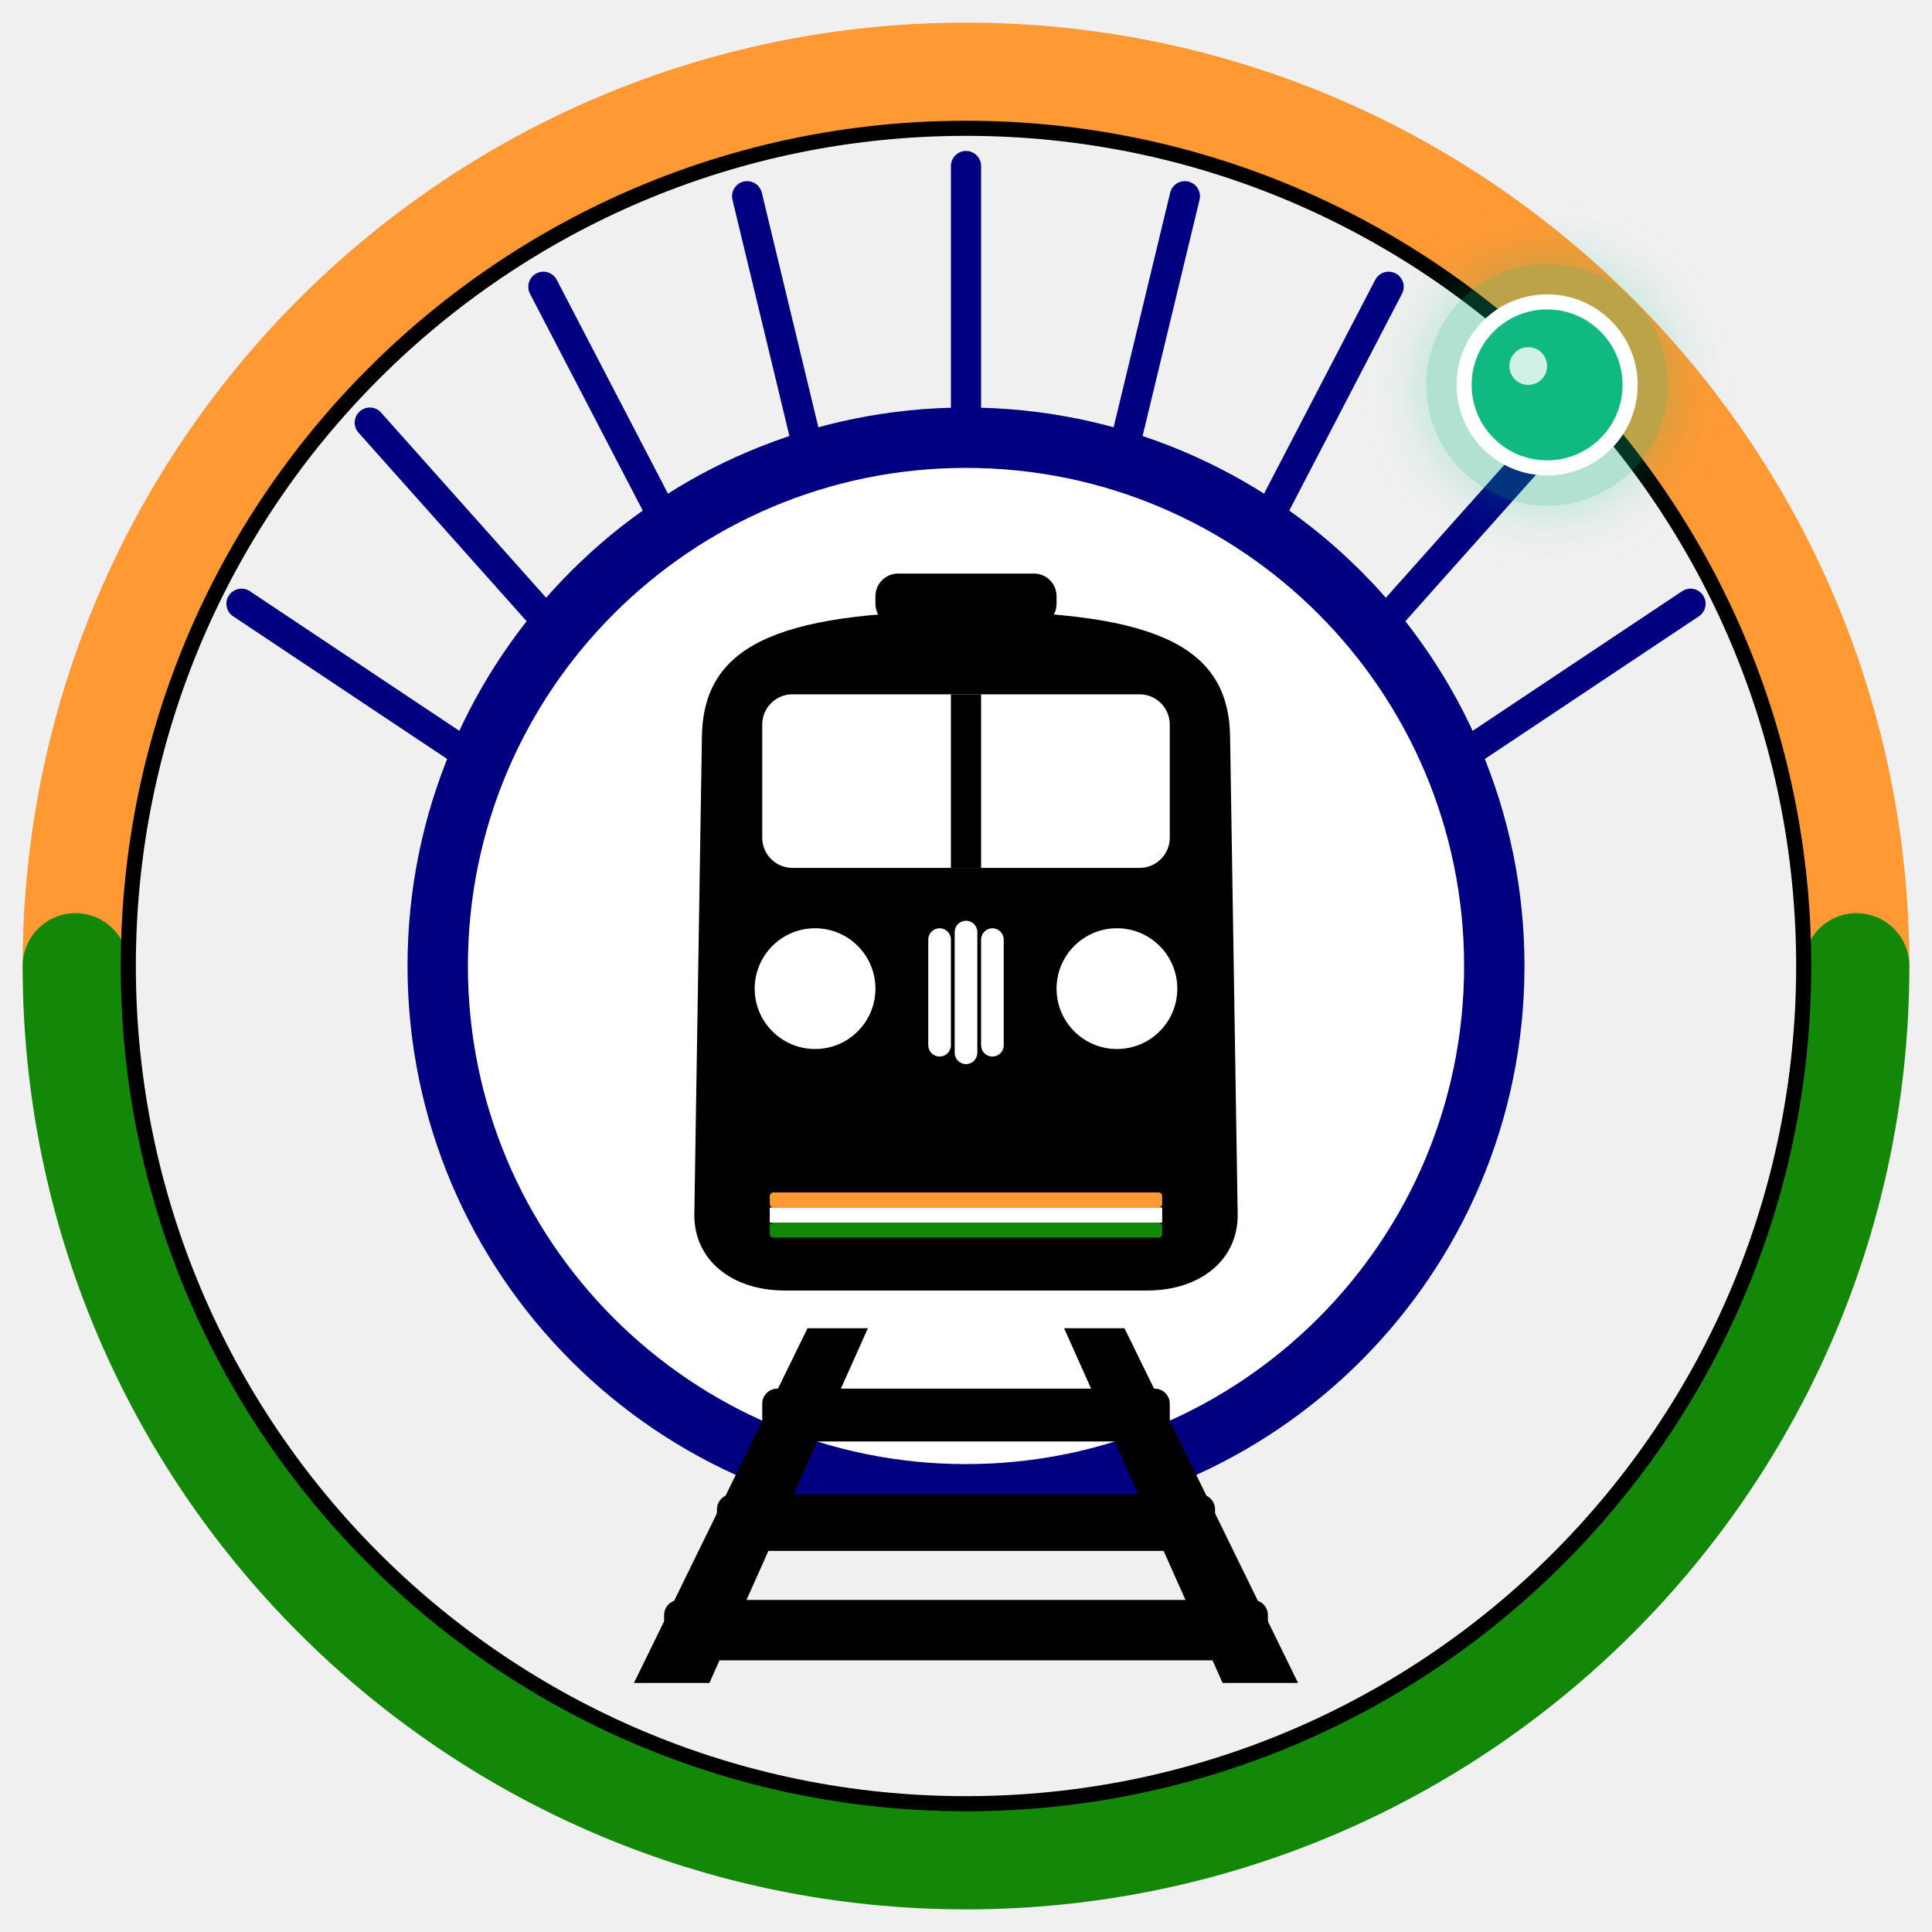
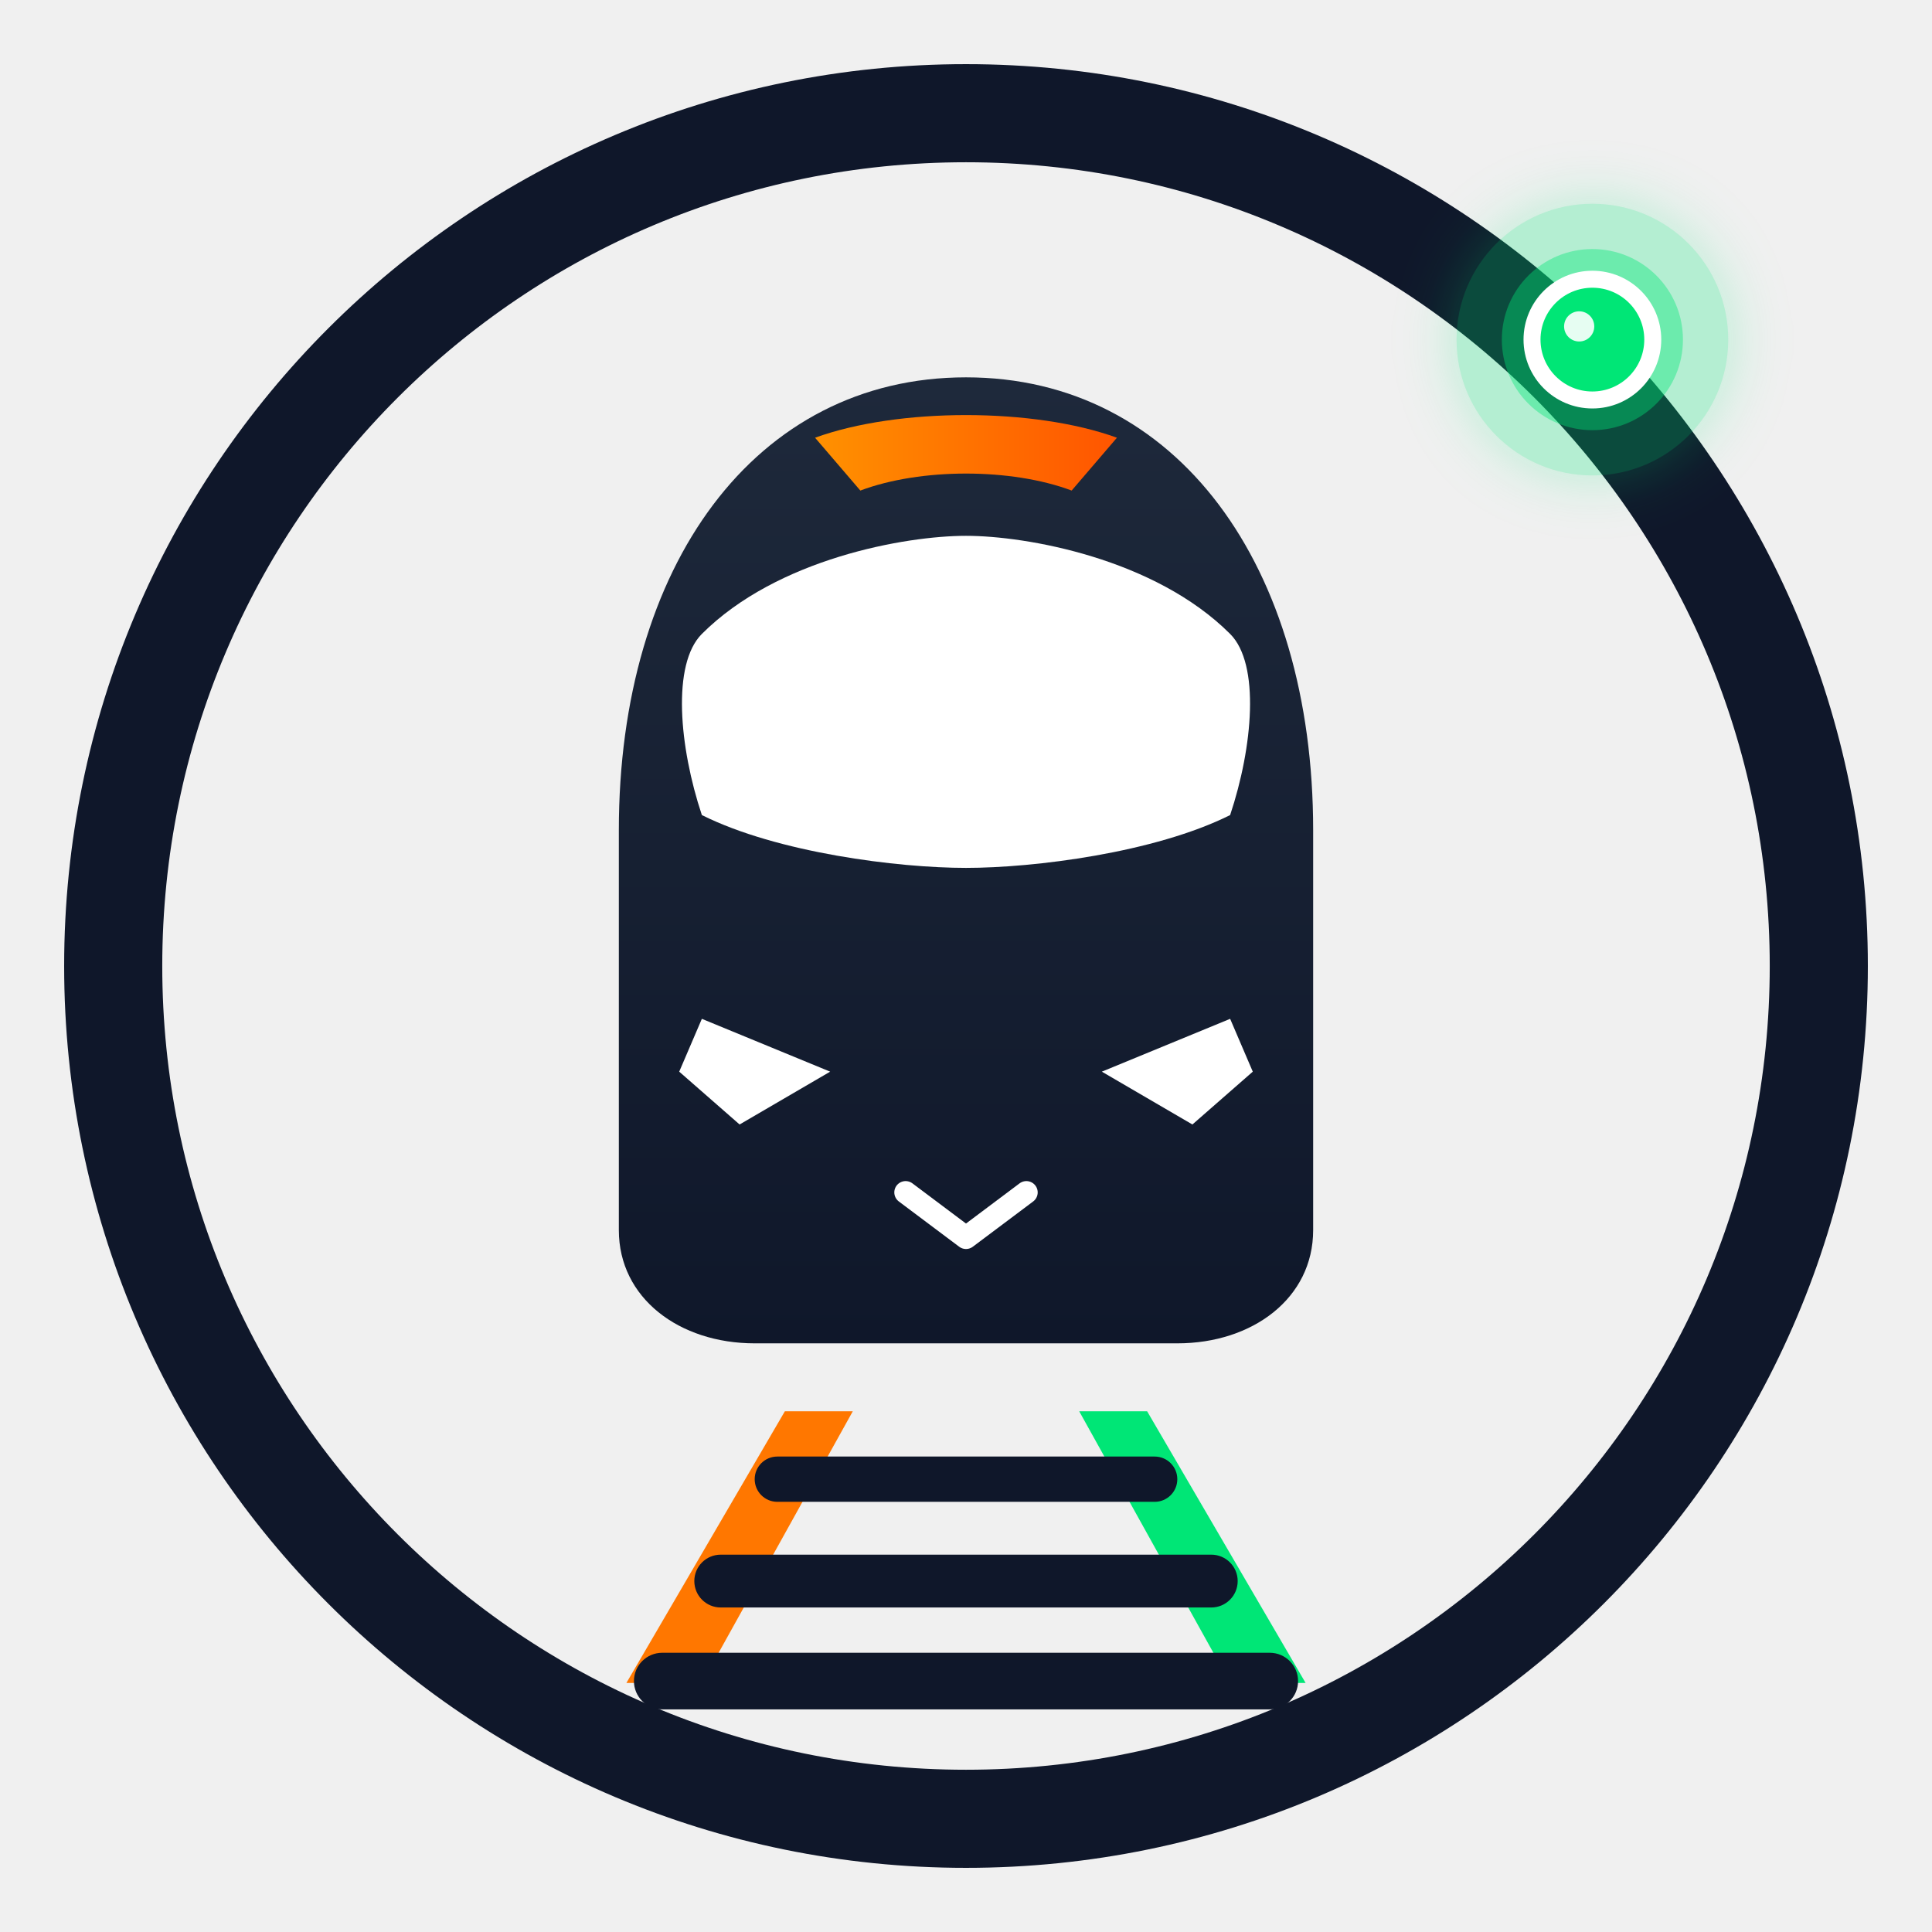
<svg xmlns="http://www.w3.org/2000/svg" viewBox="0 0 512 512" width="100%" height="100%">
  <defs>
-     <filter id="liveDotGlow3" x="-50%" y="-50%" width="200%" height="200%">
+     <filter id="glow3" x="-40%" y="-40%" width="180%" height="180%">
      <feGaussianBlur stdDeviation="8" result="blur" />
      <feMerge>
        <feMergeNode in="blur" />
        <feMergeNode in="SourceGraphic" />
      </feMerge>
    </filter>
+     <linearGradient id="saffron3" x1="0%" y1="0%" x2="100%" y2="0%">
+       <stop offset="0%" stop-color="#FF9100" />
+       <stop offset="100%" stop-color="#FF5500" />
+     </linearGradient>
+     <linearGradient id="bodyGrad3" x1="0%" y1="0%" x2="0%" y2="100%">
+       <stop offset="0%" stop-color="#1E293B" />
+       <stop offset="100%" stop-color="#0F172A" />
+     </linearGradient>
  </defs>
-   <path d="M 20 256 A 236 236 0 0 1 492 256" fill="none" stroke="#FF9933" stroke-width="28" stroke-linecap="round" />
-   <path d="M 492 256 A 236 236 0 0 1 20 256" fill="none" stroke="#138808" stroke-width="28" stroke-linecap="round" />
-   <circle cx="256" cy="256" r="222" fill="none" stroke="#000000" stroke-width="4" />
-   <g stroke="#000080" stroke-width="8" stroke-linecap="round">
-     <line x1="256" y1="160" x2="256" y2="44" />
-     <line x1="225" y1="164" x2="198" y2="52" />
-     <line x1="287" y1="164" x2="314" y2="52" />
-     <line x1="196" y1="176" x2="144" y2="76" />
-     <line x1="316" y1="176" x2="368" y2="76" />
-     <line x1="172" y1="195" x2="98" y2="112" />
-     <line x1="340" y1="195" x2="414" y2="112" />
-     <line x1="154" y1="220" x2="64" y2="160" />
-     <line x1="358" y1="220" x2="448" y2="160" />
-   </g>
-   <circle cx="256" cy="256" r="140" fill="#FFFFFF" stroke="#000080" stroke-width="16" />
-   <g id="train-symbol">
-     <rect x="232" y="152" width="48" height="14" rx="6" fill="#000000" />
-     <path d="M 186 196 C 186 172, 204 162, 256 162 C 308 162, 326 172, 326 196 L 328 322 C 328 334, 318 342, 304 342 L 208 342 C 194 342, 184 334, 184 322 Z" fill="#000000" />
-     <rect x="202" y="184" width="108" height="46" rx="8" fill="#FFFFFF" />
-     <rect x="252" y="184" width="8" height="46" fill="#000000" />
-     <circle cx="216" cy="262" r="16" fill="#FFFFFF" />
-     <circle cx="296" cy="262" r="16" fill="#FFFFFF" />
-     <rect x="246" y="246" width="6" height="34" rx="3" fill="#FFFFFF" />
-     <rect x="253" y="244" width="6" height="38" rx="3" fill="#FFFFFF" />
-     <rect x="260" y="246" width="6" height="34" rx="3" fill="#FFFFFF" />
-     <rect x="204" y="316" width="104" height="4" fill="#FF9933" rx="1" />
-     <rect x="204" y="320" width="104" height="4" fill="#FFFFFF" />
-     <rect x="204" y="324" width="104" height="4" fill="#138808" rx="1" />
-   </g>
-   <polygon points="214,352 230,352 188,446 168,446" fill="#000000" />
-   <polygon points="282,352 298,352 344,446 324,446" fill="#000000" />
-   <rect x="202" y="368" width="108" height="14" rx="4" fill="#000000" />
-   <rect x="190" y="396" width="132" height="15" rx="4" fill="#000000" />
-   <rect x="176" y="424" width="160" height="16" rx="4" fill="#000000" />
-   <g transform="translate(410, 102)">
-     <circle cx="0" cy="0" r="32" fill="#10B981" opacity="0.28" filter="url(#liveDotGlow3)" />
-     <circle cx="0" cy="0" r="22" fill="#10B981" stroke="#FFFFFF" stroke-width="4" />
-     <circle cx="-5" cy="-5" r="5" fill="#FFFFFF" opacity="0.8" />
+   <circle cx="256" cy="256" r="226" fill="none" stroke="#0F172A" stroke-width="26" />
+   <path d="M 256 100             C 200 100, 164 150, 164 220             L 164 326             C 164 344, 180 356, 200 356             L 312 356             C 332 356, 348 344, 348 326             L 348 220             C 348 150, 312 100, 256 100 Z" fill="url(#bodyGrad3)" />
+   <path d="M 216 116 C 238 108, 274 108, 296 116 L 284 130 C 268 124, 244 124, 228 130 Z" fill="url(#saffron3)" />
+   <path d="M 186 168             C 206 148, 240 142, 256 142             C 272 142, 306 148, 326 168             C 334 176, 332 198, 326 216             C 306 226, 274 230, 256 230             C 238 230, 206 226, 186 216             C 180 198, 178 176, 186 168 Z" fill="#FFFFFF" />
+   <polygon points="186,270 220,284 196,298 180,284" fill="#FFFFFF" />
+   <polygon points="326,270 292,284 316,298 332,284" fill="#FFFFFF" />
+   <path d="M 240 316 L 256 328 L 272 316" fill="none" stroke="#FFFFFF" stroke-width="6" stroke-linecap="round" stroke-linejoin="round" />
+   <polygon points="208,374 226,374 186,446 166,446" fill="#FF7700" />
+   <polygon points="286,374 304,374 346,446 326,446" fill="#00E676" />
+   <rect x="200" y="386" width="112" height="12" rx="6" fill="#0F172A" />
+   <rect x="184" y="412" width="144" height="14" rx="7" fill="#0F172A" />
+   <rect x="168" y="438" width="176" height="15" rx="7.5" fill="#0F172A" />
+   <g transform="translate(422, 90)">
+     <circle cx="0" cy="0" r="36" fill="#00E676" opacity="0.25" filter="url(#glow3)" />
+     <circle cx="0" cy="0" r="24" fill="#00E676" opacity="0.4" />
+     <circle cx="0" cy="0" r="16" fill="#00E676" stroke="#FFFFFF" stroke-width="4.5" />
+     <circle cx="-3.5" cy="-3.5" r="4" fill="#FFFFFF" opacity="0.9" />
  </g>
</svg>
